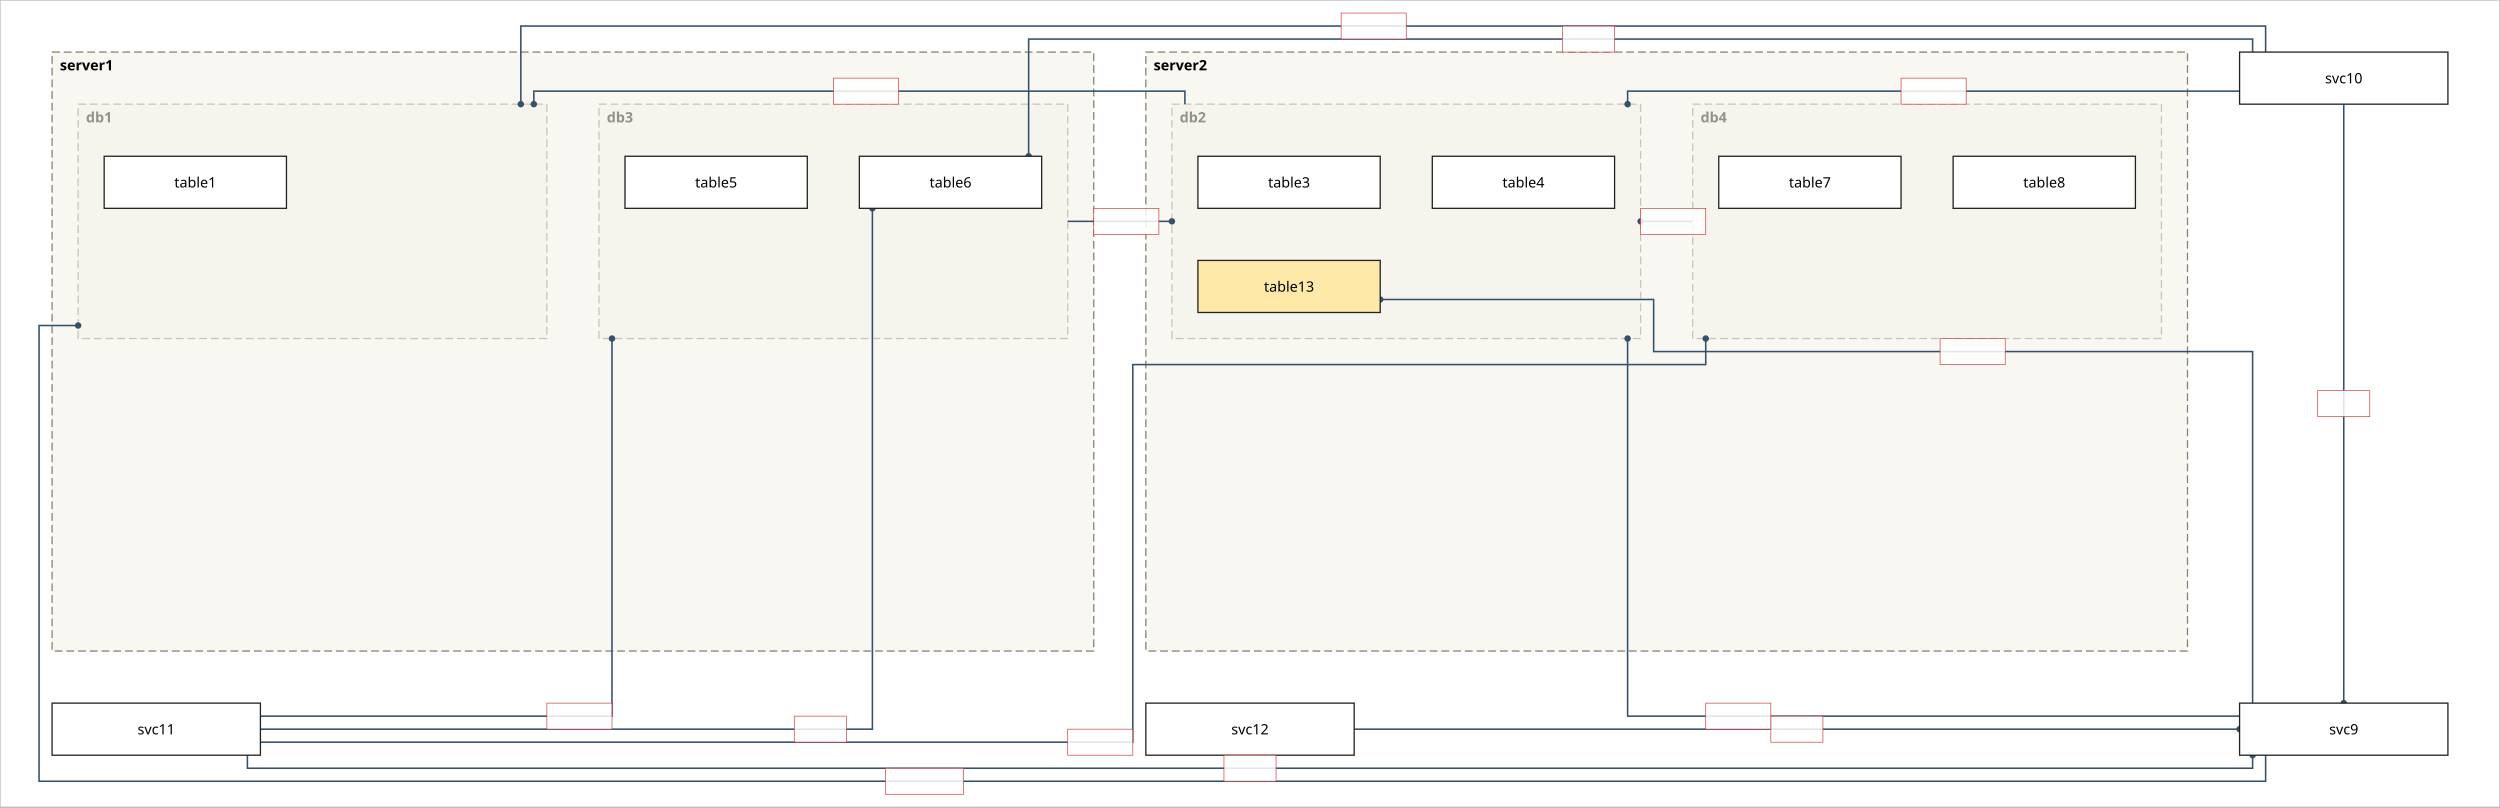
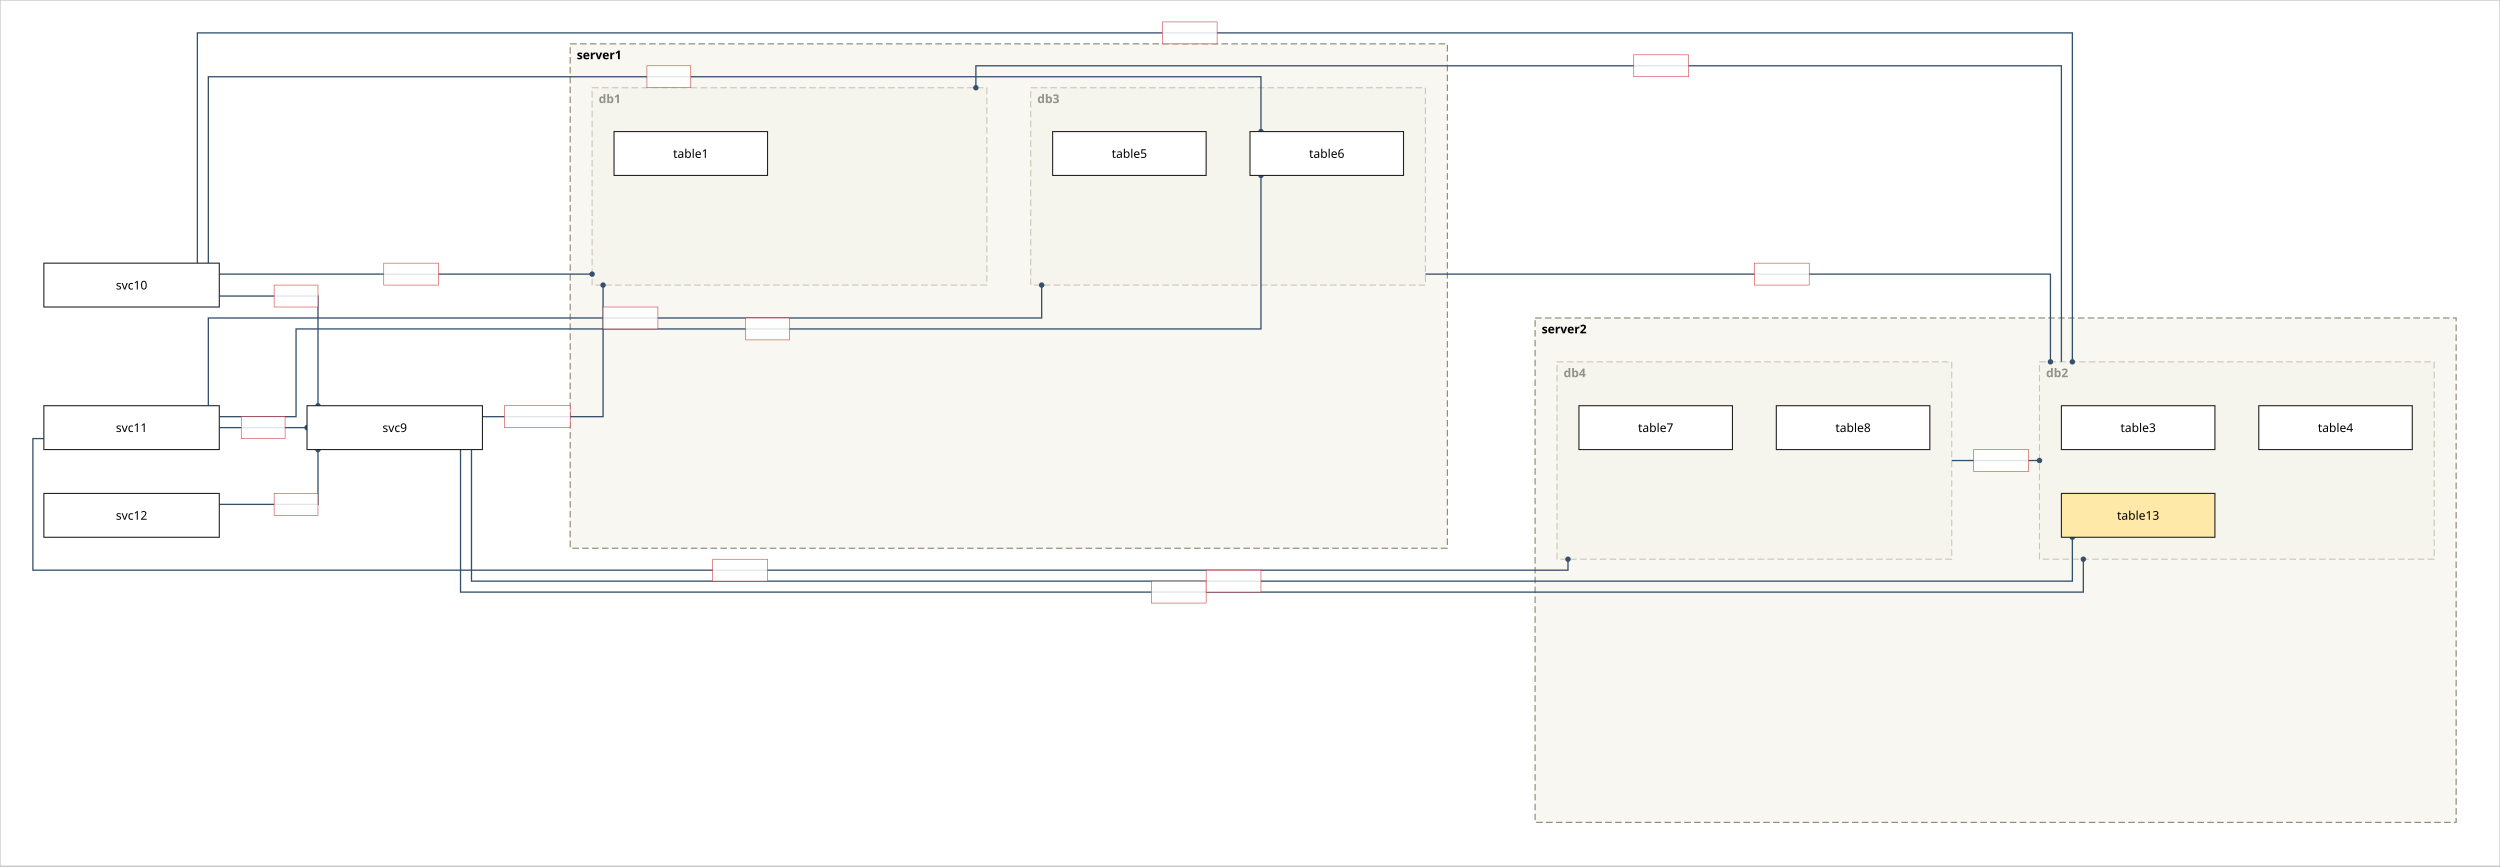
- <svg xmlns="http://www.w3.org/2000/svg" width="1920" height="620" viewBox="0 0 1920 620" font-family="sans-serif" font-size="11">
+ <svg xmlns="http://www.w3.org/2000/svg" width="2280" height="790" viewBox="0 0 2280 790" font-family="sans-serif" font-size="11">
  <rect width="100%" height="100%" fill="#fff" stroke="#bbb" />
-   <rect x="60" y="80" width="360" height="180" fill="#f3f1ea" fill-opacity="0.6" stroke="#8a8370" stroke-dasharray="6 3" />
-   <text x="66" y="94" font-weight="bold">db1</text>
-   <rect x="900" y="80" width="360" height="180" fill="#f3f1ea" fill-opacity="0.6" stroke="#8a8370" stroke-dasharray="6 3" />
-   <text x="906" y="94" font-weight="bold">db2</text>
-   <rect x="460" y="80" width="360" height="180" fill="#f3f1ea" fill-opacity="0.6" stroke="#8a8370" stroke-dasharray="6 3" />
-   <text x="466" y="94" font-weight="bold">db3</text>
-   <rect x="1300" y="80" width="360" height="180" fill="#f3f1ea" fill-opacity="0.6" stroke="#8a8370" stroke-dasharray="6 3" />
-   <text x="1306" y="94" font-weight="bold">db4</text>
-   <rect x="40" y="40" width="800" height="460" fill="#f3f1ea" fill-opacity="0.6" stroke="#8a8370" stroke-dasharray="6 3" />
-   <text x="46" y="54" font-weight="bold">server1</text>
-   <rect x="880" y="40" width="800" height="460" fill="#f3f1ea" fill-opacity="0.6" stroke="#8a8370" stroke-dasharray="6 3" />
-   <text x="886" y="54" font-weight="bold">server2</text>
-   <polyline points="910,80 910,70 410,70 410,80" fill="none" stroke="#35506b" stroke-width="1.2" />
-   <circle cx="410" cy="80" r="2.5" fill="#35506b" />
-   <polyline points="820,170 900,170" fill="none" stroke="#35506b" stroke-width="1.2" />
-   <circle cx="900" cy="170" r="2.5" fill="#35506b" />
-   <polyline points="1300,170 1260,170" fill="none" stroke="#35506b" stroke-width="1.2" />
-   <circle cx="1260" cy="170" r="2.5" fill="#35506b" />
-   <polyline points="1740,40 1740,20 400,20 400,80" fill="none" stroke="#35506b" stroke-width="1.2" />
-   <circle cx="400" cy="80" r="2.5" fill="#35506b" />
-   <polyline points="1720,70 1250,70 1250,80" fill="none" stroke="#35506b" stroke-width="1.2" />
-   <circle cx="1250" cy="80" r="2.5" fill="#35506b" />
-   <polyline points="1730,40 1730,30 790,30 790,120" fill="none" stroke="#35506b" stroke-width="1.2" />
-   <circle cx="790" cy="120" r="2.5" fill="#35506b" />
-   <polyline points="1800,80 1800,540" fill="none" stroke="#35506b" stroke-width="1.2" />
-   <circle cx="1800" cy="540" r="2.5" fill="#35506b" />
-   <polyline points="200,550 470,550 470,260" fill="none" stroke="#35506b" stroke-width="1.2" />
-   <circle cx="470" cy="260" r="2.5" fill="#35506b" />
-   <polyline points="200,560 670,560 670,160" fill="none" stroke="#35506b" stroke-width="1.2" />
-   <circle cx="670" cy="160" r="2.5" fill="#35506b" />
-   <polyline points="200,570 870,570 870,280 1310,280 1310,260" fill="none" stroke="#35506b" stroke-width="1.2" />
-   <circle cx="1310" cy="260" r="2.5" fill="#35506b" />
-   <polyline points="190,580 190,590 1730,590 1730,580" fill="none" stroke="#35506b" stroke-width="1.2" />
-   <circle cx="1730" cy="580" r="2.5" fill="#35506b" />
-   <polyline points="1040,560 1720,560" fill="none" stroke="#35506b" stroke-width="1.2" />
-   <circle cx="1720" cy="560" r="2.5" fill="#35506b" />
-   <polyline points="1740,580 1740,600 30,600 30,250 60,250" fill="none" stroke="#35506b" stroke-width="1.2" />
-   <circle cx="60" cy="250" r="2.5" fill="#35506b" />
-   <polyline points="1720,550 1250,550 1250,260" fill="none" stroke="#35506b" stroke-width="1.2" />
-   <circle cx="1250" cy="260" r="2.5" fill="#35506b" />
-   <polyline points="1730,540 1730,270 1270,270 1270,230 1060,230" fill="none" stroke="#35506b" stroke-width="1.2" />
-   <circle cx="1060" cy="230" r="2.5" fill="#35506b" />
-   <rect x="80" y="120" width="140" height="40" fill="#fff" stroke="#222" />
-   <text x="150" y="144" text-anchor="middle">table1</text>
-   <rect x="920" y="200" width="140" height="40" fill="#ffe9a8" stroke="#222" />
-   <text x="990" y="224" text-anchor="middle">table13</text>
-   <rect x="920" y="120" width="140" height="40" fill="#fff" stroke="#222" />
-   <text x="990" y="144" text-anchor="middle">table3</text>
-   <rect x="1100" y="120" width="140" height="40" fill="#fff" stroke="#222" />
-   <text x="1170" y="144" text-anchor="middle">table4</text>
-   <rect x="480" y="120" width="140" height="40" fill="#fff" stroke="#222" />
-   <text x="550" y="144" text-anchor="middle">table5</text>
-   <rect x="660" y="120" width="140" height="40" fill="#fff" stroke="#222" />
-   <text x="730" y="144" text-anchor="middle">table6</text>
-   <rect x="1320" y="120" width="140" height="40" fill="#fff" stroke="#222" />
-   <text x="1390" y="144" text-anchor="middle">table7</text>
-   <rect x="1500" y="120" width="140" height="40" fill="#fff" stroke="#222" />
-   <text x="1570" y="144" text-anchor="middle">table8</text>
-   <rect x="1720" y="40" width="160" height="40" fill="#fff" stroke="#222" />
-   <text x="1800" y="64" text-anchor="middle">svc10</text>
-   <rect x="40" y="540" width="160" height="40" fill="#fff" stroke="#222" />
-   <text x="120" y="564" text-anchor="middle">svc11</text>
-   <rect x="880" y="540" width="160" height="40" fill="#fff" stroke="#222" />
-   <text x="960" y="564" text-anchor="middle">svc12</text>
-   <rect x="1720" y="540" width="160" height="40" fill="#fff" stroke="#222" />
-   <text x="1800" y="564" text-anchor="middle">svc9</text>
-   <rect x="640" y="60" width="50" height="20" fill="#fff" fill-opacity="0.85" stroke="#c33" stroke-width="0.5" />
-   <rect x="840" y="160" width="50" height="20" fill="#fff" fill-opacity="0.85" stroke="#c33" stroke-width="0.5" />
-   <rect x="1260" y="160" width="50" height="20" fill="#fff" fill-opacity="0.85" stroke="#c33" stroke-width="0.5" />
-   <rect x="1030" y="10" width="50" height="20" fill="#fff" fill-opacity="0.85" stroke="#c33" stroke-width="0.5" />
-   <rect x="1460" y="60" width="50" height="20" fill="#fff" fill-opacity="0.85" stroke="#c33" stroke-width="0.5" />
-   <rect x="1200" y="20" width="40" height="20" fill="#fff" fill-opacity="0.85" stroke="#c33" stroke-width="0.5" />
-   <rect x="1780" y="300" width="40" height="20" fill="#fff" fill-opacity="0.85" stroke="#c33" stroke-width="0.5" />
-   <rect x="420" y="540" width="50" height="20" fill="#fff" fill-opacity="0.85" stroke="#c33" stroke-width="0.5" />
-   <rect x="610" y="550" width="40" height="20" fill="#fff" fill-opacity="0.85" stroke="#c33" stroke-width="0.5" />
-   <rect x="820" y="560" width="50" height="20" fill="#fff" fill-opacity="0.85" stroke="#c33" stroke-width="0.5" />
-   <rect x="940" y="580" width="40" height="20" fill="#fff" fill-opacity="0.85" stroke="#c33" stroke-width="0.5" />
-   <rect x="1360" y="550" width="40" height="20" fill="#fff" fill-opacity="0.85" stroke="#c33" stroke-width="0.5" />
-   <rect x="680" y="590" width="60" height="20" fill="#fff" fill-opacity="0.85" stroke="#c33" stroke-width="0.5" />
-   <rect x="1310" y="540" width="50" height="20" fill="#fff" fill-opacity="0.85" stroke="#c33" stroke-width="0.5" />
-   <rect x="1490" y="260" width="50" height="20" fill="#fff" fill-opacity="0.85" stroke="#c33" stroke-width="0.5" />
+   <rect x="540" y="80" width="360" height="180" fill="#f3f1ea" fill-opacity="0.6" stroke="#8a8370" stroke-dasharray="6 3" />
+   <text x="546" y="94" font-weight="bold">db1</text>
+   <rect x="1860" y="330" width="360" height="180" fill="#f3f1ea" fill-opacity="0.6" stroke="#8a8370" stroke-dasharray="6 3" />
+   <text x="1866" y="344" font-weight="bold">db2</text>
+   <rect x="940" y="80" width="360" height="180" fill="#f3f1ea" fill-opacity="0.6" stroke="#8a8370" stroke-dasharray="6 3" />
+   <text x="946" y="94" font-weight="bold">db3</text>
+   <rect x="1420" y="330" width="360" height="180" fill="#f3f1ea" fill-opacity="0.6" stroke="#8a8370" stroke-dasharray="6 3" />
+   <text x="1426" y="344" font-weight="bold">db4</text>
+   <rect x="520" y="40" width="800" height="460" fill="#f3f1ea" fill-opacity="0.6" stroke="#8a8370" stroke-dasharray="6 3" />
+   <text x="526" y="54" font-weight="bold">server1</text>
+   <rect x="1400" y="290" width="840" height="460" fill="#f3f1ea" fill-opacity="0.6" stroke="#8a8370" stroke-dasharray="6 3" />
+   <text x="1406" y="304" font-weight="bold">server2</text>
+   <polyline points="1880,330 1880,60 890,60 890,80" fill="none" stroke="#35506b" stroke-width="1.2" />
+   <circle cx="890" cy="80" r="2.5" fill="#35506b" />
+   <polyline points="1300,250 1870,250 1870,330" fill="none" stroke="#35506b" stroke-width="1.2" />
+   <circle cx="1870" cy="330" r="2.5" fill="#35506b" />
+   <polyline points="1780,420 1860,420" fill="none" stroke="#35506b" stroke-width="1.2" />
+   <circle cx="1860" cy="420" r="2.5" fill="#35506b" />
+   <polyline points="200,250 540,250" fill="none" stroke="#35506b" stroke-width="1.2" />
+   <circle cx="540" cy="250" r="2.5" fill="#35506b" />
+   <polyline points="180,240 180,30 1890,30 1890,330" fill="none" stroke="#35506b" stroke-width="1.2" />
+   <circle cx="1890" cy="330" r="2.5" fill="#35506b" />
+   <polyline points="190,240 190,70 1150,70 1150,120" fill="none" stroke="#35506b" stroke-width="1.2" />
+   <circle cx="1150" cy="120" r="2.5" fill="#35506b" />
+   <polyline points="200,270 290,270 290,370" fill="none" stroke="#35506b" stroke-width="1.2" />
+   <circle cx="290" cy="370" r="2.5" fill="#35506b" />
+   <polyline points="190,370 190,290 950,290 950,260" fill="none" stroke="#35506b" stroke-width="1.2" />
+   <circle cx="950" cy="260" r="2.5" fill="#35506b" />
+   <polyline points="200,380 270,380 270,300 1150,300 1150,160" fill="none" stroke="#35506b" stroke-width="1.2" />
+   <circle cx="1150" cy="160" r="2.5" fill="#35506b" />
+   <polyline points="40,400 30,400 30,520 1430,520 1430,510" fill="none" stroke="#35506b" stroke-width="1.2" />
+   <circle cx="1430" cy="510" r="2.5" fill="#35506b" />
+   <polyline points="200,390 280,390" fill="none" stroke="#35506b" stroke-width="1.2" />
+   <circle cx="280" cy="390" r="2.5" fill="#35506b" />
+   <polyline points="200,460 290,460 290,410" fill="none" stroke="#35506b" stroke-width="1.2" />
+   <circle cx="290" cy="410" r="2.5" fill="#35506b" />
+   <polyline points="440,380 550,380 550,260" fill="none" stroke="#35506b" stroke-width="1.2" />
+   <circle cx="550" cy="260" r="2.5" fill="#35506b" />
+   <polyline points="420,410 420,540 1900,540 1900,510" fill="none" stroke="#35506b" stroke-width="1.2" />
+   <circle cx="1900" cy="510" r="2.5" fill="#35506b" />
+   <polyline points="430,410 430,530 1890,530 1890,490" fill="none" stroke="#35506b" stroke-width="1.2" />
+   <circle cx="1890" cy="490" r="2.5" fill="#35506b" />
+   <rect x="560" y="120" width="140" height="40" fill="#fff" stroke="#222" />
+   <text x="630" y="144" text-anchor="middle">table1</text>
+   <rect x="1880" y="450" width="140" height="40" fill="#ffe9a8" stroke="#222" />
+   <text x="1950" y="474" text-anchor="middle">table13</text>
+   <rect x="1880" y="370" width="140" height="40" fill="#fff" stroke="#222" />
+   <text x="1950" y="394" text-anchor="middle">table3</text>
+   <rect x="2060" y="370" width="140" height="40" fill="#fff" stroke="#222" />
+   <text x="2130" y="394" text-anchor="middle">table4</text>
+   <rect x="960" y="120" width="140" height="40" fill="#fff" stroke="#222" />
+   <text x="1030" y="144" text-anchor="middle">table5</text>
+   <rect x="1140" y="120" width="140" height="40" fill="#fff" stroke="#222" />
+   <text x="1210" y="144" text-anchor="middle">table6</text>
+   <rect x="1440" y="370" width="140" height="40" fill="#fff" stroke="#222" />
+   <text x="1510" y="394" text-anchor="middle">table7</text>
+   <rect x="1620" y="370" width="140" height="40" fill="#fff" stroke="#222" />
+   <text x="1690" y="394" text-anchor="middle">table8</text>
+   <rect x="40" y="240" width="160" height="40" fill="#fff" stroke="#222" />
+   <text x="120" y="264" text-anchor="middle">svc10</text>
+   <rect x="40" y="370" width="160" height="40" fill="#fff" stroke="#222" />
+   <text x="120" y="394" text-anchor="middle">svc11</text>
+   <rect x="40" y="450" width="160" height="40" fill="#fff" stroke="#222" />
+   <text x="120" y="474" text-anchor="middle">svc12</text>
+   <rect x="280" y="370" width="160" height="40" fill="#fff" stroke="#222" />
+   <text x="360" y="394" text-anchor="middle">svc9</text>
+   <rect x="1490" y="50" width="50" height="20" fill="#fff" fill-opacity="0.85" stroke="#c33" stroke-width="0.5" />
+   <rect x="1600" y="240" width="50" height="20" fill="#fff" fill-opacity="0.85" stroke="#c33" stroke-width="0.5" />
+   <rect x="1800" y="410" width="50" height="20" fill="#fff" fill-opacity="0.85" stroke="#c33" stroke-width="0.5" />
+   <rect x="350" y="240" width="50" height="20" fill="#fff" fill-opacity="0.85" stroke="#c33" stroke-width="0.5" />
+   <rect x="1060" y="20" width="50" height="20" fill="#fff" fill-opacity="0.85" stroke="#c33" stroke-width="0.5" />
+   <rect x="590" y="60" width="40" height="20" fill="#fff" fill-opacity="0.85" stroke="#c33" stroke-width="0.5" />
+   <rect x="250" y="260" width="40" height="20" fill="#fff" fill-opacity="0.85" stroke="#c33" stroke-width="0.5" />
+   <rect x="550" y="280" width="50" height="20" fill="#fff" fill-opacity="0.85" stroke="#c33" stroke-width="0.5" />
+   <rect x="680" y="290" width="40" height="20" fill="#fff" fill-opacity="0.85" stroke="#c33" stroke-width="0.5" />
+   <rect x="650" y="510" width="50" height="20" fill="#fff" fill-opacity="0.85" stroke="#c33" stroke-width="0.5" />
+   <rect x="220" y="380" width="40" height="20" fill="#fff" fill-opacity="0.85" stroke="#c33" stroke-width="0.5" />
+   <rect x="250" y="450" width="40" height="20" fill="#fff" fill-opacity="0.85" stroke="#c33" stroke-width="0.5" />
+   <rect x="460" y="370" width="60" height="20" fill="#fff" fill-opacity="0.85" stroke="#c33" stroke-width="0.5" />
+   <rect x="1050" y="530" width="50" height="20" fill="#fff" fill-opacity="0.85" stroke="#c33" stroke-width="0.5" />
+   <rect x="1100" y="520" width="50" height="20" fill="#fff" fill-opacity="0.85" stroke="#c33" stroke-width="0.5" />
</svg>
